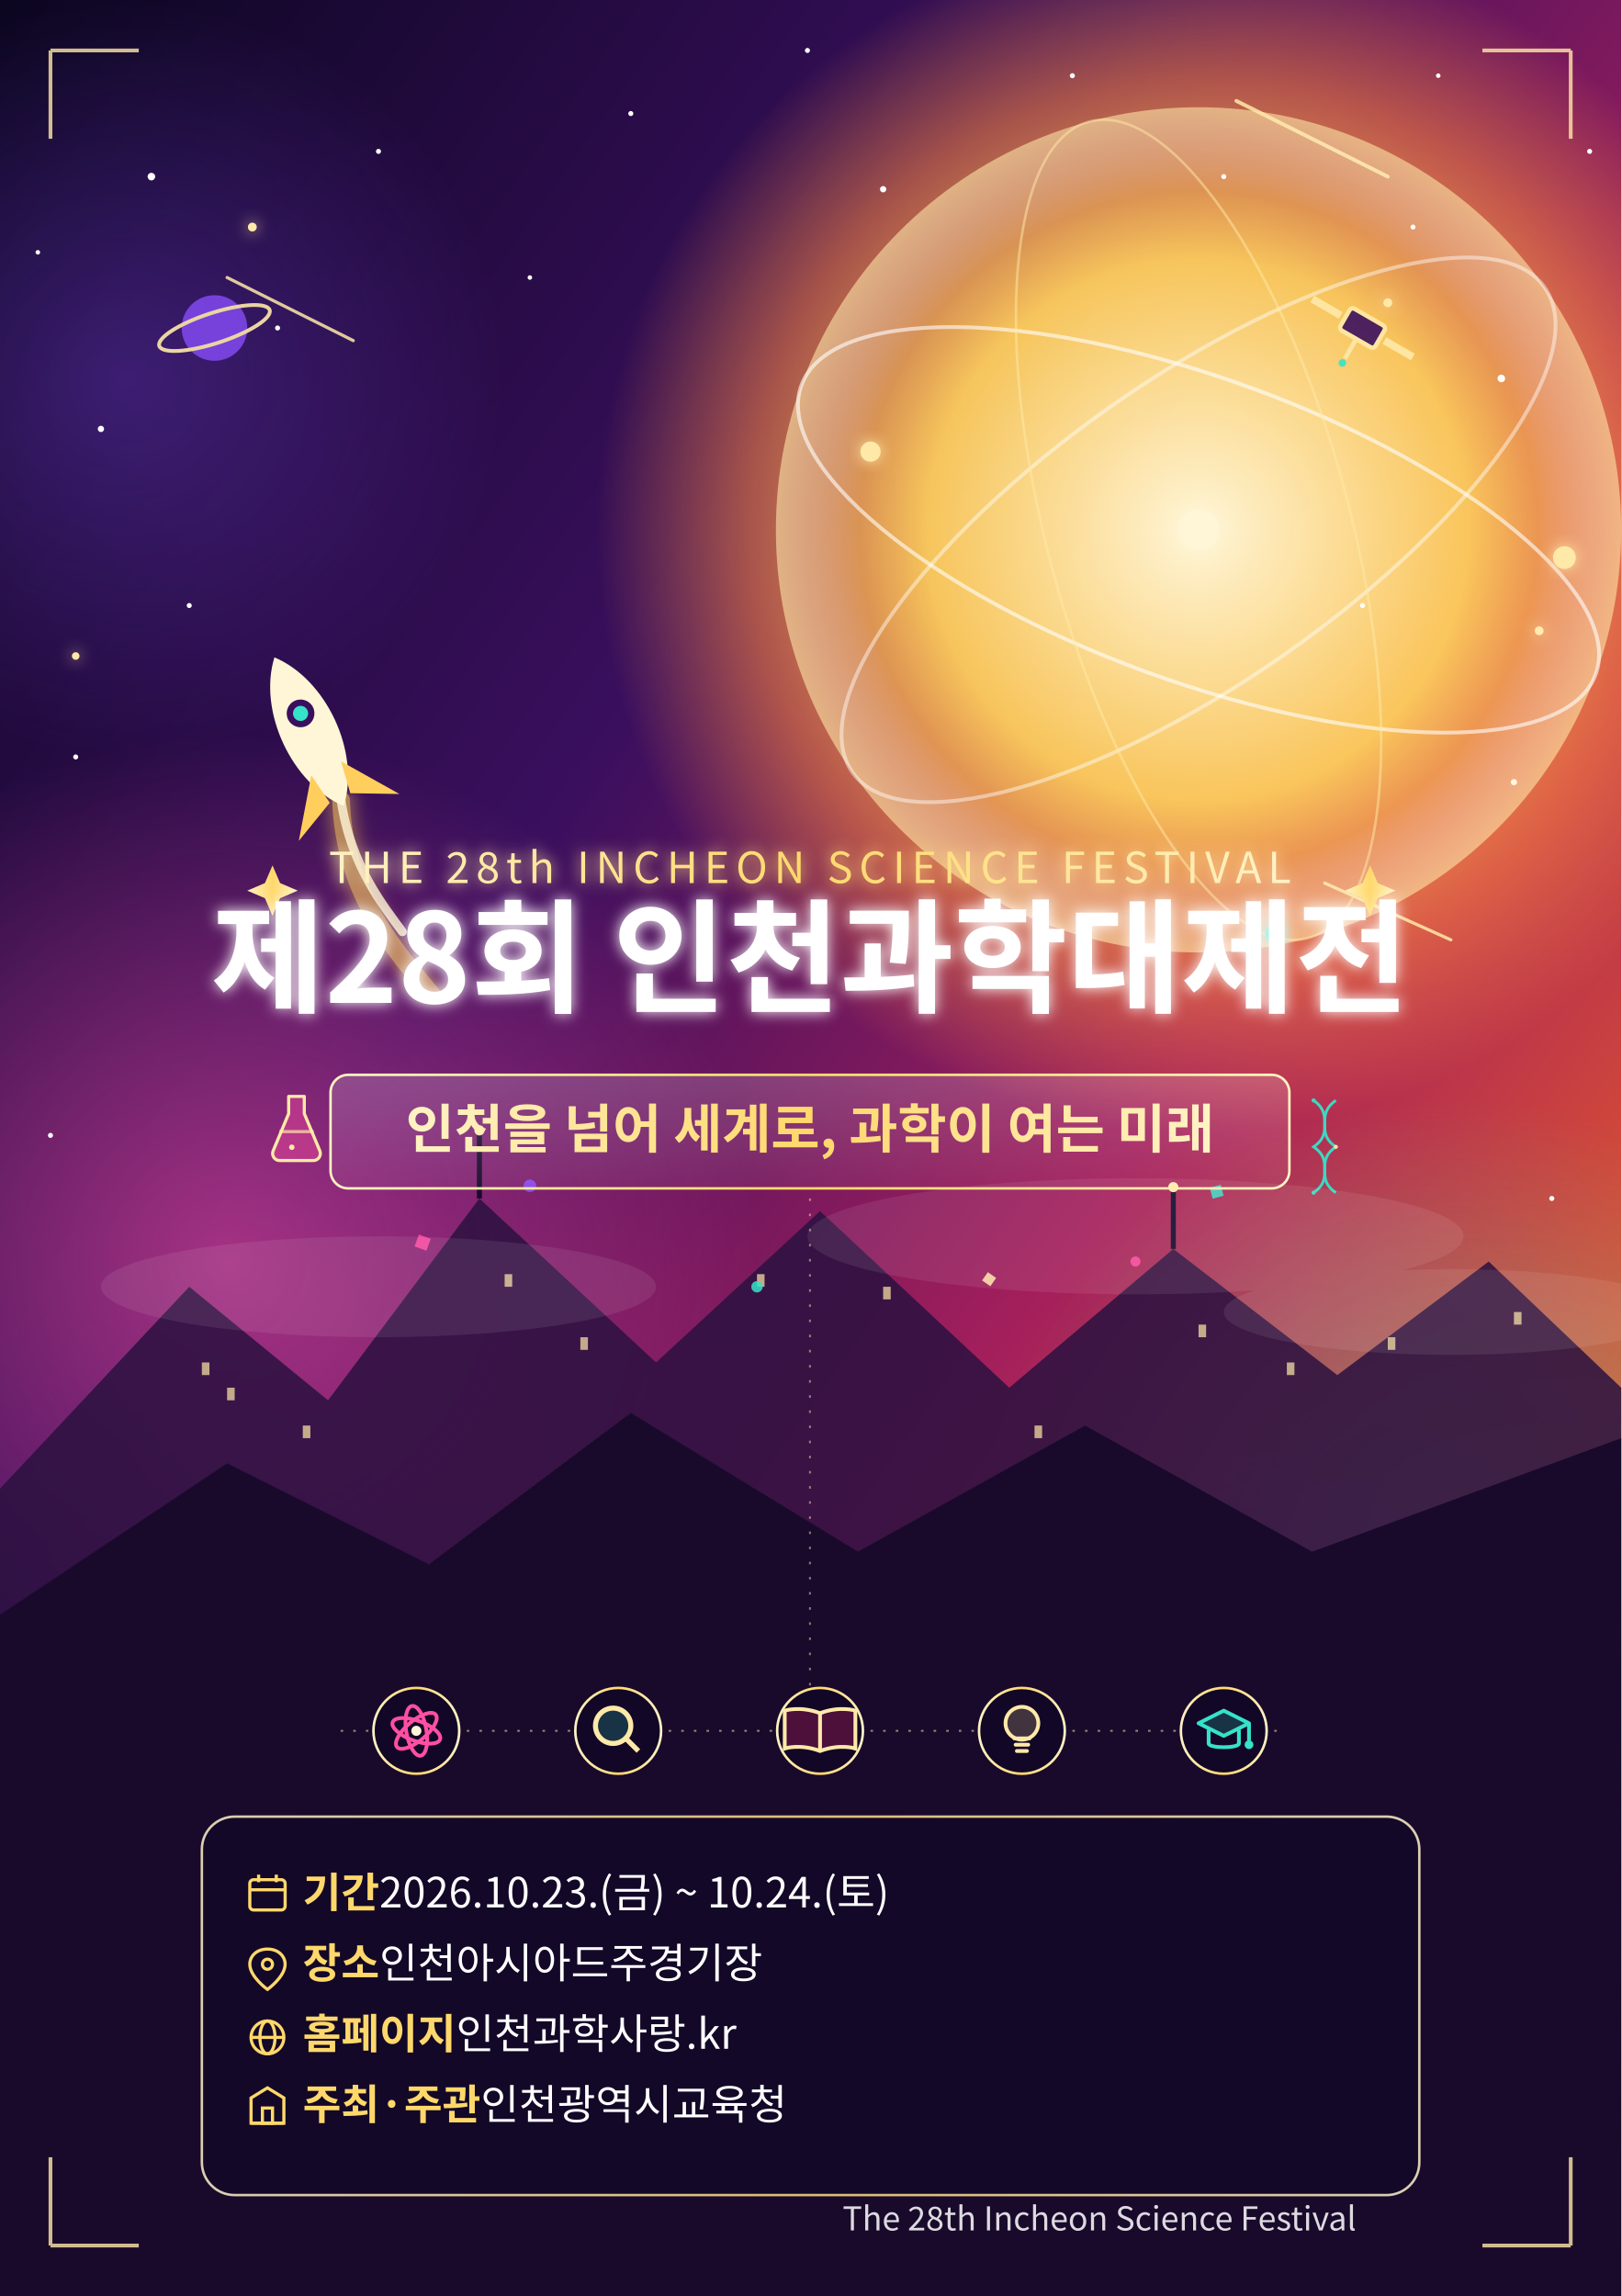
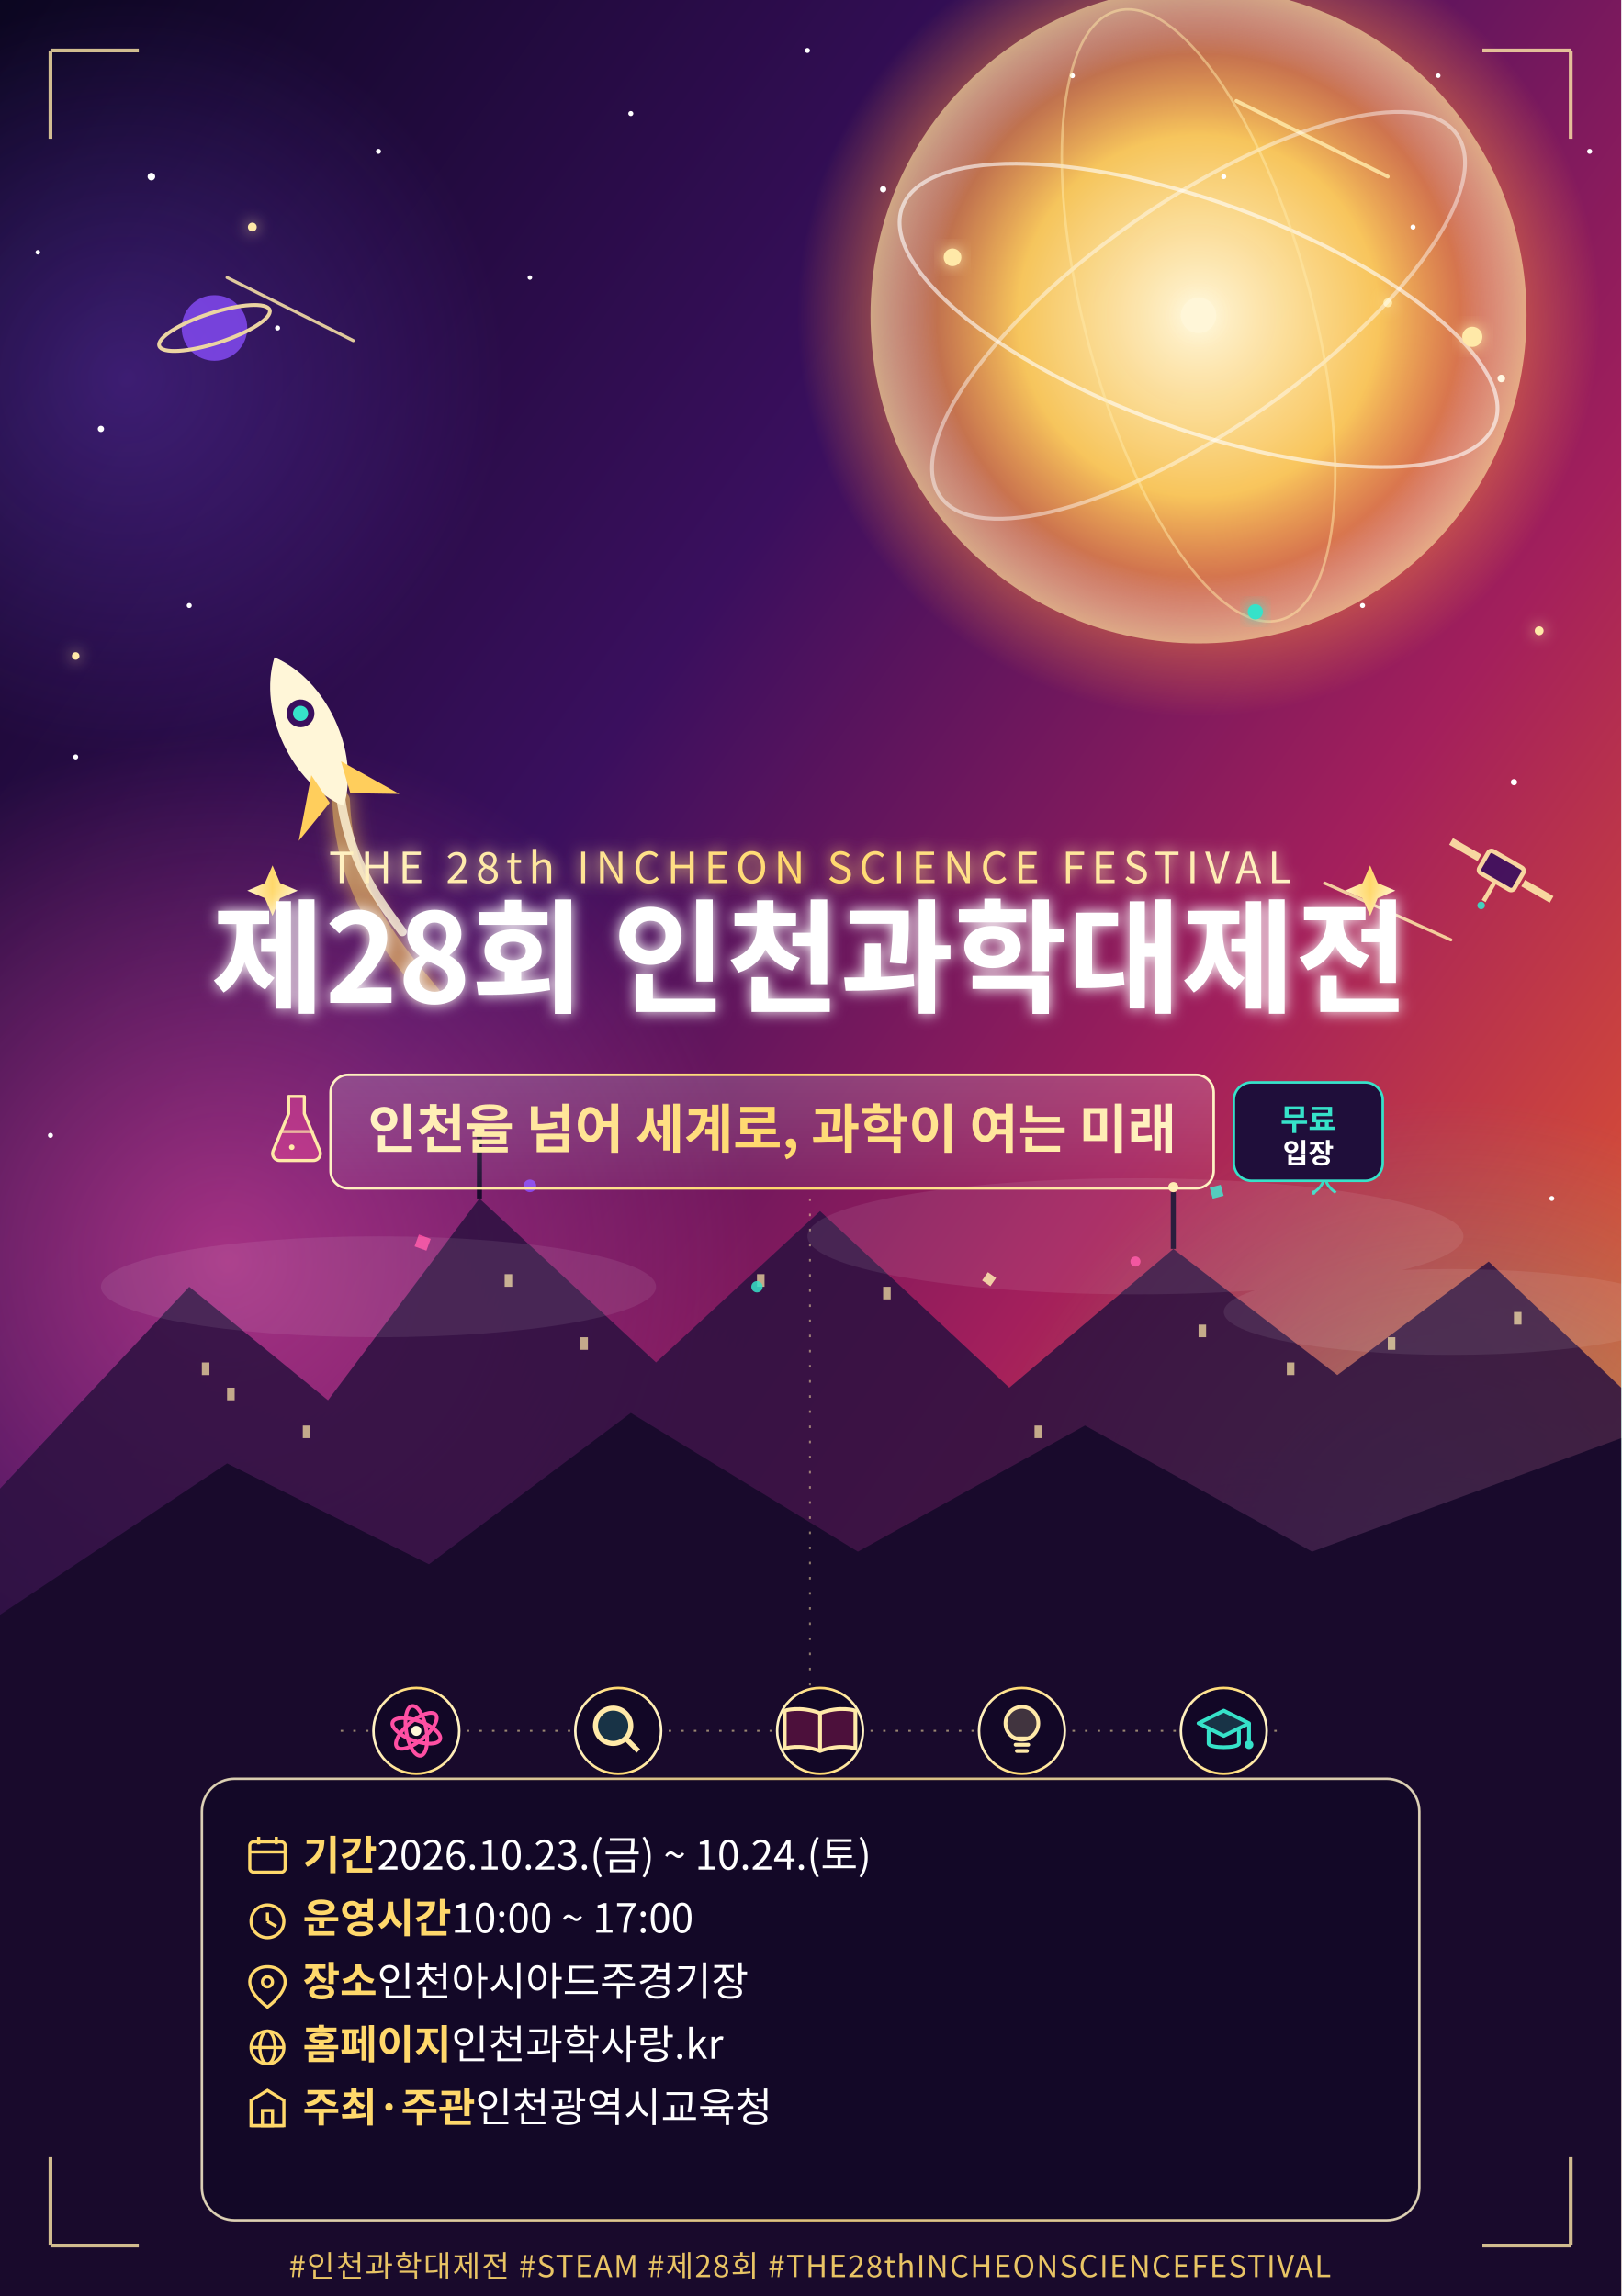
<svg xmlns="http://www.w3.org/2000/svg" width="257mm" height="364mm" viewBox="0 0 1285 1820" font-family="Noto Sans CJK KR, sans-serif">
  <defs>
    <linearGradient id="bg" x1="0%" y1="0%" x2="100%" y2="100%">
      <stop offset="0%" stop-color="#0b0620" />
      <stop offset="35%" stop-color="#3a0f5e" />
      <stop offset="60%" stop-color="#a31f5c" />
      <stop offset="80%" stop-color="#e0552f" />
      <stop offset="100%" stop-color="#ffc24b" />
    </linearGradient>
    <radialGradient id="sun" cx="50%" cy="50%" r="50%">
      <stop offset="0%" stop-color="#fff6d8" />
      <stop offset="45%" stop-color="#ffce5c" stop-opacity="0.95" />
      <stop offset="75%" stop-color="#ff8a3d" stop-opacity="0.55" />
      <stop offset="100%" stop-color="#ff8a3d" stop-opacity="0" />
    </radialGradient>
    <radialGradient id="nebulaPink" cx="50%" cy="50%" r="50%">
      <stop offset="0%" stop-color="#ff4fa3" stop-opacity="0.55" />
      <stop offset="100%" stop-color="#ff4fa3" stop-opacity="0" />
    </radialGradient>
    <radialGradient id="nebulaTeal" cx="50%" cy="50%" r="50%">
      <stop offset="0%" stop-color="#36e2c9" stop-opacity="0.4" />
      <stop offset="100%" stop-color="#36e2c9" stop-opacity="0" />
    </radialGradient>
    <radialGradient id="nebulaPurple" cx="50%" cy="50%" r="50%">
      <stop offset="0%" stop-color="#8a4dff" stop-opacity="0.5" />
      <stop offset="100%" stop-color="#8a4dff" stop-opacity="0" />
    </radialGradient>
    <linearGradient id="panel" x1="0%" y1="0%" x2="0%" y2="100%">
      <stop offset="0%" stop-color="#ffffff" stop-opacity="0.18" />
      <stop offset="100%" stop-color="#ffffff" stop-opacity="0.05" />
    </linearGradient>
    <linearGradient id="goldText" x1="0%" y1="0%" x2="100%" y2="0%">
      <stop offset="0%" stop-color="#fff2c4" />
      <stop offset="50%" stop-color="#ffd86b" />
      <stop offset="100%" stop-color="#fff2c4" />
    </linearGradient>
    <radialGradient id="ringGlow" cx="50%" cy="50%" r="50%">
      <stop offset="80%" stop-color="#ffffff" stop-opacity="0" />
      <stop offset="100%" stop-color="#ffe9a8" stop-opacity="0.6" />
    </radialGradient>
    <filter id="glow" x="-50%" y="-50%" width="200%" height="200%">
      <feGaussianBlur stdDeviation="6" result="b" />
      <feMerge>
        <feMergeNode in="b" />
        <feMergeNode in="SourceGraphic" />
      </feMerge>
    </filter>
  </defs>
  <rect x="0" y="0" width="1285" height="1820" fill="url(#bg)" />
  <circle cx="180" cy="1000" r="420" fill="url(#nebulaPink)" />
  <circle cx="1150" cy="1250" r="380" fill="url(#nebulaTeal)" />
  <circle cx="1000" cy="1500" r="350" fill="url(#nebulaPurple)" />
  <circle cx="100" cy="300" r="300" fill="url(#nebulaPurple)" opacity="0.6" />
-   <circle cx="950" cy="420" r="480" fill="url(#sun)" />
+   <circle cx="950" cy="250" r="320" fill="url(#sun)" />
  <g fill="#ffffff">
    <circle cx="120" cy="140" r="3" />
    <circle cx="220" cy="260" r="2" />
    <circle cx="80" cy="340" r="2.5" />
    <circle cx="300" cy="120" r="2" />
    <circle cx="1120" cy="180" r="2" />
    <circle cx="1190" cy="300" r="3" />
    <circle cx="60" cy="600" r="2" />
    <circle cx="1200" cy="620" r="2.5" />
    <circle cx="40" cy="900" r="2" />
    <circle cx="1230" cy="950" r="2" />
    <circle cx="500" cy="90" r="2" />
    <circle cx="700" cy="150" r="2.5" />
    <circle cx="850" cy="60" r="2" />
    <circle cx="150" cy="480" r="2" />
    <circle cx="1080" cy="480" r="2" />
    <circle cx="970" cy="140" r="2" />
    <circle cx="420" cy="220" r="1.8" />
    <circle cx="1260" cy="120" r="2" />
    <circle cx="30" cy="200" r="1.8" />
    <circle cx="640" cy="40" r="2" />
    <circle cx="1140" cy="60" r="1.8" />
  </g>
  <g fill="#ffe9a8" filter="url(#glow)">
    <circle cx="200" cy="180" r="3.5" />
    <circle cx="1100" cy="240" r="3.5" />
    <circle cx="60" cy="520" r="3" />
    <circle cx="1220" cy="500" r="3.5" />
  </g>
  <g stroke="#ffe9a8" stroke-linecap="round" opacity="0.85">
    <line x1="980" y1="80" x2="1100" y2="140" stroke-width="3" />
    <line x1="180" y1="220" x2="280" y2="270" stroke-width="2.5" />
    <line x1="1050" y1="700" x2="1150" y2="745" stroke-width="2.5" />
  </g>
  <path d="M0 1180 L150 1020 L260 1110 L380 950 L520 1080 L650 960 L800 1100 L930 990 L1060 1090 L1180 1000 L1285 1100 L1285 1820 L0 1820 Z" fill="#2a1140" opacity="0.85" />
  <path d="M0 1280 L180 1160 L340 1240 L500 1120 L680 1230 L860 1130 L1040 1230 L1285 1140 L1285 1820 L0 1820 Z" fill="#190a2c" />
  <g stroke="#190a2c" stroke-width="4">
    <line x1="380" y1="950" x2="380" y2="900" />
    <circle cx="380" cy="896" r="4" fill="#ffe9a8" stroke="none" />
    <line x1="930" y1="990" x2="930" y2="945" />
    <circle cx="930" cy="941" r="4" fill="#ffe9a8" stroke="none" />
  </g>
  <g fill="#ffe9a8" opacity="0.7">
    <rect x="160" y="1080" width="6" height="10" />
    <rect x="180" y="1100" width="6" height="10" />
    <rect x="400" y="1010" width="6" height="10" />
    <rect x="700" y="1020" width="6" height="10" />
    <rect x="950" y="1050" width="6" height="10" />
    <rect x="1100" y="1060" width="6" height="10" />
    <rect x="240" y="1130" width="6" height="10" />
    <rect x="460" y="1060" width="6" height="10" />
    <rect x="600" y="1010" width="6" height="10" />
    <rect x="820" y="1130" width="6" height="10" />
    <rect x="1020" y="1080" width="6" height="10" />
    <rect x="1200" y="1040" width="6" height="10" />
  </g>
-   <g transform="translate(950,420)">
-     <circle r="335" fill="url(#ringGlow)" />
-     <ellipse rx="335" ry="120" fill="none" stroke="#ffffff" stroke-width="3" opacity="0.6" transform="rotate(20)" />
-     <ellipse rx="335" ry="120" fill="none" stroke="#ffffff" stroke-width="3" opacity="0.45" transform="rotate(-35)" />
-     <ellipse rx="335" ry="120" fill="none" stroke="#ffe9a8" stroke-width="2" opacity="0.5" transform="rotate(75)" />
-     <circle r="16" fill="#fff6d8" filter="url(#glow)" />
-     <circle cx="290" cy="22" r="9" fill="#ffe9a8" filter="url(#glow)" />
-     <circle cx="-260" cy="-62" r="8" fill="#ffe9a8" filter="url(#glow)" />
-     <circle cx="60" cy="320" r="7" fill="#36e2c9" filter="url(#glow)" />
+   <g transform="translate(950,250)">
+     <circle r="260" fill="url(#ringGlow)" />
+     <ellipse rx="250" ry="90" fill="none" stroke="#ffffff" stroke-width="3" opacity="0.6" transform="rotate(20)" />
+     <ellipse rx="250" ry="90" fill="none" stroke="#ffffff" stroke-width="3" opacity="0.45" transform="rotate(-35)" />
+     <ellipse rx="250" ry="90" fill="none" stroke="#ffe9a8" stroke-width="2" opacity="0.5" transform="rotate(75)" />
+     <circle r="14" fill="#fff6d8" filter="url(#glow)" />
+     <circle cx="217" cy="17" r="8" fill="#ffe9a8" filter="url(#glow)" />
+     <circle cx="-195" cy="-46" r="7" fill="#ffe9a8" filter="url(#glow)" />
+     <circle cx="45" cy="235" r="6" fill="#36e2c9" filter="url(#glow)" />
  </g>
  <g transform="translate(245,580) rotate(-25)">
    <path d="M0 60 C-30 130 -10 190 0 230" stroke="#ffce5c" stroke-width="14" fill="none" opacity="0.6" stroke-linecap="round" filter="url(#glow)" />
    <path d="M0 60 C-15 110 -5 150 0 175" stroke="#fff6d8" stroke-width="7" fill="none" opacity="0.8" stroke-linecap="round" />
    <path d="M0 -65 C30 -32 30 32 0 65 C-30 32 -30 -32 0 -65 Z" fill="#fff6d8" />
    <path d="M-13 32 L-44 75 L-9 58 Z" fill="#ffce5c" />
    <path d="M13 32 L44 75 L9 58 Z" fill="#ffce5c" />
    <circle cx="0" cy="-16" r="11" fill="#3a0f5e" />
    <circle cx="0" cy="-16" r="6" fill="#36e2c9" />
  </g>
-   <g transform="translate(1080,260) rotate(30)" stroke="#ffe9a8" stroke-width="3.5" fill="none" opacity="0.9">
+   <g transform="translate(1190,690) rotate(30)" stroke="#ffe9a8" stroke-width="3.5" fill="none" opacity="0.9">
    <rect x="-16" y="-10" width="32" height="20" rx="3" fill="#3a0f5e" />
    <rect x="-46" y="-3" width="26" height="6" fill="#ffe9a8" stroke="none" />
    <rect x="20" y="-3" width="26" height="6" fill="#ffe9a8" stroke="none" />
    <line x1="0" y1="10" x2="0" y2="28" />
    <circle cx="0" cy="32" r="3" fill="#36e2c9" stroke="none" />
  </g>
  <g transform="translate(170,260)" opacity="0.9">
    <circle r="26" fill="#8a4dff" opacity="0.85" />
    <ellipse rx="46" ry="12" fill="none" stroke="#ffe9a8" stroke-width="3" transform="rotate(-18)" />
  </g>
  <g transform="translate(235,897) scale(0.62)" stroke="#ffe9a8" stroke-width="4" stroke-linejoin="round">
    <path d="M-10 -45 h20 v22 l20 48 a9 9 0 0 1 -9 12 h-42 a9 9 0 0 1 -9 -12 l20 -48 Z" fill="#ff4fa3" fill-opacity="0.4" />
    <path d="M-22 0 h44" opacity="0.7" />
    <circle cx="-6" cy="20" r="3.5" fill="#ffe9a8" stroke="none" />
  </g>
  <g transform="translate(1050,897) scale(0.55)" stroke="#36e2c9" stroke-width="4" fill="none" opacity="0.95">
    <path d="M-16 -45 C16 -22 -16 0 16 22 C-16 44 16 66 -16 88" />
    <path d="M16 -45 C-16 -22 16 0 -16 22 C16 44 -16 66 16 88" />
    <circle cx="-16" cy="-45" r="3" fill="#36e2c9" stroke="none" />
    <circle cx="16" cy="22" r="3" fill="#ffe9a8" stroke="none" />
    <circle cx="-16" cy="88" r="3" fill="#36e2c9" stroke="none" />
  </g>
  <line x1="642" y1="950" x2="642" y2="1372" stroke="#ffe9a8" stroke-width="1.5" stroke-dasharray="2 10" opacity="0.5" />
  <g transform="translate(0,1372)">
    <line x1="270" y1="0" x2="1015" y2="0" stroke="#ffe9a8" stroke-width="1.5" stroke-dasharray="2 8" opacity="0.55" />
    <g transform="translate(330,0)">
      <circle r="34" fill="#120726" stroke="url(#goldText)" stroke-width="2" />
      <g stroke="#ff4fa3" stroke-width="3" fill="none">
        <ellipse rx="20" ry="8" transform="rotate(20)" />
        <ellipse rx="20" ry="8" transform="rotate(-40)" />
        <ellipse rx="20" ry="8" transform="rotate(80)" />
        <circle r="4" fill="#fff6d8" stroke="none" />
      </g>
    </g>
    <g transform="translate(490,0)">
      <circle r="34" fill="#120726" stroke="url(#goldText)" stroke-width="2" />
      <g stroke="#ffe9a8" stroke-width="4" fill="none">
        <circle r="14" fill="#36e2c9" fill-opacity="0.2" cx="-4" cy="-4" />
        <line x1="6" y1="6" x2="16" y2="16" />
      </g>
    </g>
    <g transform="translate(650,0)">
      <circle r="34" fill="#120726" stroke="url(#goldText)" stroke-width="2" />
      <g stroke="#ffe9a8" stroke-width="3" fill="none">
        <path d="M0 -14 C-16 -20 -28 -16 -28 -16 V14 C-28 14 -16 10 0 16 C16 10 28 14 28 14 V-16 C28 -16 16 -20 0 -14 Z" fill="#a31f5c" fill-opacity="0.4" />
        <line x1="0" y1="-14" x2="0" y2="16" />
      </g>
    </g>
    <g transform="translate(810,0)">
      <circle r="34" fill="#120726" stroke="url(#goldText)" stroke-width="2" />
      <circle cx="0" cy="-6" r="13" fill="#ffe9a8" fill-opacity="0.2" stroke="#ffe9a8" stroke-width="3" />
      <path d="M-6 6 h12 M-5 11 h10 M-4 16 h8" stroke="#ffe9a8" stroke-width="3" stroke-linecap="round" />
    </g>
    <g transform="translate(970,0)">
      <circle r="34" fill="#120726" stroke="url(#goldText)" stroke-width="2" />
      <g stroke="#36e2c9" stroke-width="3" fill="none" stroke-linejoin="round">
        <path d="M0 -16 L20 -6 L0 4 L-20 -6 Z" fill="#36e2c9" fill-opacity="0.2" />
        <path d="M-12 -1 V10 C-12 14 12 14 12 10 V-1" />
        <line x1="20" y1="-6" x2="20" y2="8" />
        <circle cx="20" cy="11" r="2" fill="#36e2c9" />
      </g>
    </g>
  </g>
  <g opacity="0.85">
    <rect x="330" y="980" width="10" height="10" fill="#ff4fa3" transform="rotate(20 335 985)" />
    <rect x="960" y="940" width="9" height="9" fill="#36e2c9" transform="rotate(-15 965 945)" />
    <rect x="780" y="1010" width="8" height="8" fill="#ffe9a8" transform="rotate(35 784 1014)" />
    <circle cx="420" cy="940" r="5" fill="#8a4dff" />
    <circle cx="900" cy="1000" r="4" fill="#ff4fa3" />
    <circle cx="600" cy="1020" r="4.5" fill="#36e2c9" />
  </g>
  <g fill="#ffffff" opacity="0.08">
    <ellipse cx="300" cy="1020" rx="220" ry="40" />
    <ellipse cx="900" cy="980" rx="260" ry="46" />
    <ellipse cx="1150" cy="1040" rx="180" ry="34" />
  </g>
  <g stroke="#ffe9a8" stroke-width="3" opacity="0.8" fill="none">
    <path d="M40 40 h70 M40 40 v70" />
    <path d="M1245 40 h-70 M1245 40 v70" />
    <path d="M40 1780 h70 M40 1780 v-70" />
    <path d="M1245 1780 h-70 M1245 1780 v-70" />
  </g>
  <g fill="url(#goldText)">
    <path d="M210 700 l6 -14 l6 14 l14 6 l-14 6 l-6 14 l-6 -14 l-14 -6 Z" />
    <path d="M1080 700 l6 -14 l6 14 l14 6 l-14 6 l-6 14 l-6 -14 l-14 -6 Z" />
  </g>
  <text x="642" y="700" text-anchor="middle" fill="url(#goldText)" font-size="34" letter-spacing="5" filter="url(#glow)">THE 28th INCHEON SCIENCE FESTIVAL</text>
  <text x="642" y="795" text-anchor="middle" fill="#ffffff" font-size="98" font-weight="700" filter="url(#glow)">제28회 인천과학대제전</text>
-   <rect x="262" y="852" width="760" height="90" rx="14" fill="url(#panel)" stroke="url(#goldText)" stroke-width="2" />
-   <text x="642" y="910" text-anchor="middle" fill="url(#goldText)" font-size="42" font-weight="700">인천을 넘어 세계로, 과학이 여는 미래</text>
-   <rect x="160" y="1440" width="965" height="300" rx="26" fill="#120726" opacity="0.8" stroke="url(#goldText)" stroke-width="2" />
-   <rect x="160" y="1440" width="965" height="300" rx="26" fill="none" stroke="#ffffff" stroke-width="1" opacity="0.25" />
+   <rect x="262" y="852" width="700" height="90" rx="14" fill="url(#panel)" stroke="url(#goldText)" stroke-width="2" />
+   <text x="612" y="910" text-anchor="middle" fill="url(#goldText)" font-size="42" font-weight="700">인천을 넘어 세계로, 과학이 여는 미래</text>
+   <rect x="978" y="858" width="118" height="78" rx="14" fill="#1f0e3a" stroke="#36e2c9" stroke-width="2" />
+   <text x="1037" y="896" text-anchor="middle" fill="#36e2c9" font-size="24" font-weight="700">무료</text>
+   <text x="1037" y="922" text-anchor="middle" fill="#ffffff" font-size="22" font-weight="700">입장</text>
+   <rect x="160" y="1410" width="965" height="350" rx="26" fill="#120726" opacity="0.8" stroke="url(#goldText)" stroke-width="2" />
+   <rect x="160" y="1410" width="965" height="350" rx="26" fill="none" stroke="#ffffff" stroke-width="1" opacity="0.25" />
  <g stroke="#ffd86b" stroke-width="2.5" fill="none">
-     <g transform="translate(212,1503)">
+     <g transform="translate(212,1473)">
      <rect x="-14" y="-13" width="28" height="24" rx="3" />
      <line x1="-14" y1="-5" x2="14" y2="-5" />
      <line x1="-7" y1="-17" x2="-7" y2="-11" />
      <line x1="7" y1="-17" x2="7" y2="-11" />
    </g>
-     <g transform="translate(212,1559)">
+     <g transform="translate(212,1523)">
+       <circle r="13" />
+       <line x1="0" y1="-7" x2="0" y2="0" />
+       <line x1="0" y1="0" x2="7" y2="4" />
+     </g>
+     <g transform="translate(212,1573)">
      <path d="M0 -14 C9 -14 14 -8 14 -2 C14 8 0 18 0 18 C0 18 -14 8 -14 -2 C-14 -8 -9 -14 0 -14 Z" />
      <circle cx="0" cy="-2" r="4" />
    </g>
-     <g transform="translate(212,1615)">
+     <g transform="translate(212,1623)">
      <circle r="13" />
      <ellipse rx="6" ry="13" />
      <line x1="-13" y1="0" x2="13" y2="0" />
    </g>
-     <g transform="translate(212,1671)">
+     <g transform="translate(212,1673)">
      <path d="M-13 12 V-8 L0 -16 L13 -8 V12 Z" />
      <line x1="-13" y1="12" x2="13" y2="12" />
      <rect x="-4" y="0" width="8" height="12" />
    </g>
  </g>
-   <g fill="#ffffff" font-size="33">
-     <text x="240" y="1512">
+   <g fill="#ffffff" font-size="32">
+     <text x="240" y="1482">
      <tspan fill="#ffd86b" font-weight="700">기간 </tspan>2026.10.23.(금) ~ 10.24.(토)</text>
-     <text x="240" y="1568">
+     <text x="240" y="1532">
+       <tspan fill="#ffd86b" font-weight="700">운영시간 </tspan>10:00 ~ 17:00</text>
+     <text x="240" y="1582">
      <tspan fill="#ffd86b" font-weight="700">장소 </tspan>인천아시아드주경기장</text>
-     <text x="240" y="1624">
+     <text x="240" y="1632">
      <tspan fill="#ffd86b" font-weight="700">홈페이지 </tspan>인천과학사랑.kr</text>
-     <text x="240" y="1680">
+     <text x="240" y="1682">
      <tspan fill="#ffd86b" font-weight="700">주최·주관 </tspan>인천광역시교육청</text>
  </g>
-   <text x="1075" y="1768" text-anchor="end" fill="#ffffff" font-size="26" opacity="0.85">The 28th Incheon Science Festival</text>
+   <text x="642" y="1805" text-anchor="middle" fill="#ffd86b" font-size="24" opacity="0.9" letter-spacing="1">#인천과학대제전 #STEAM #제28회 #THE28thINCHEONSCIENCEFESTIVAL</text>
</svg>
